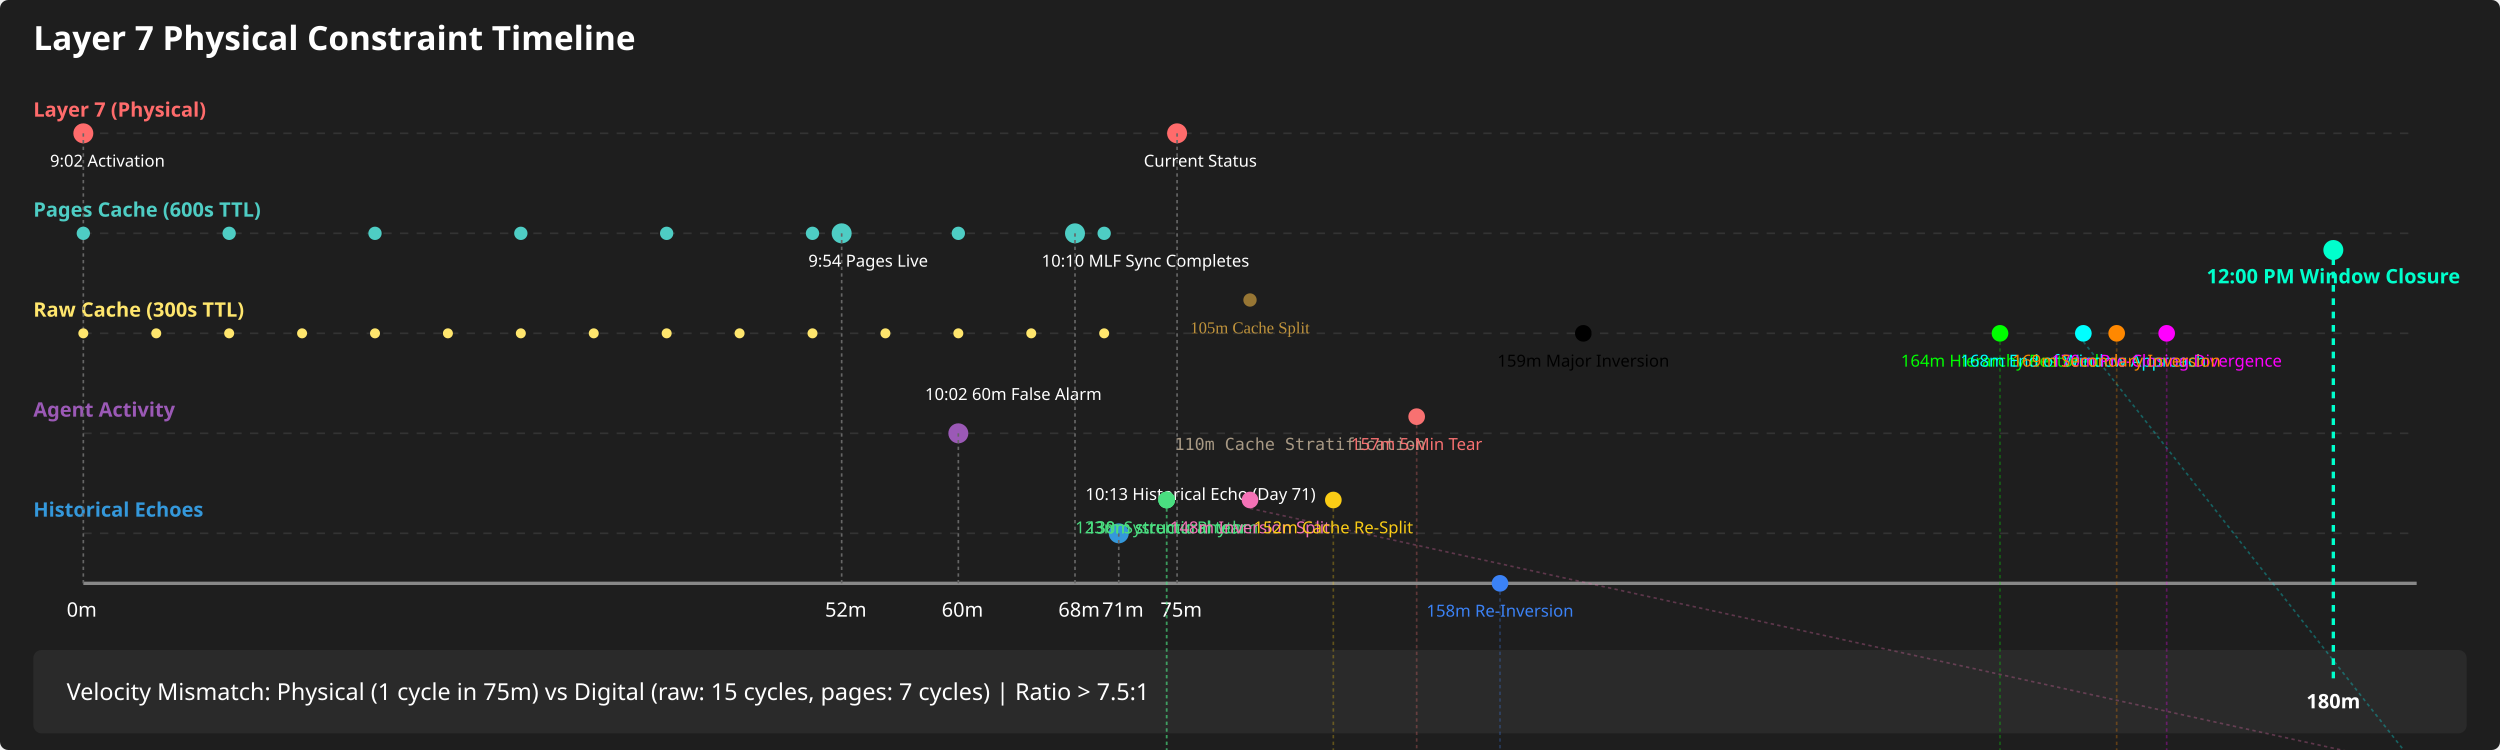
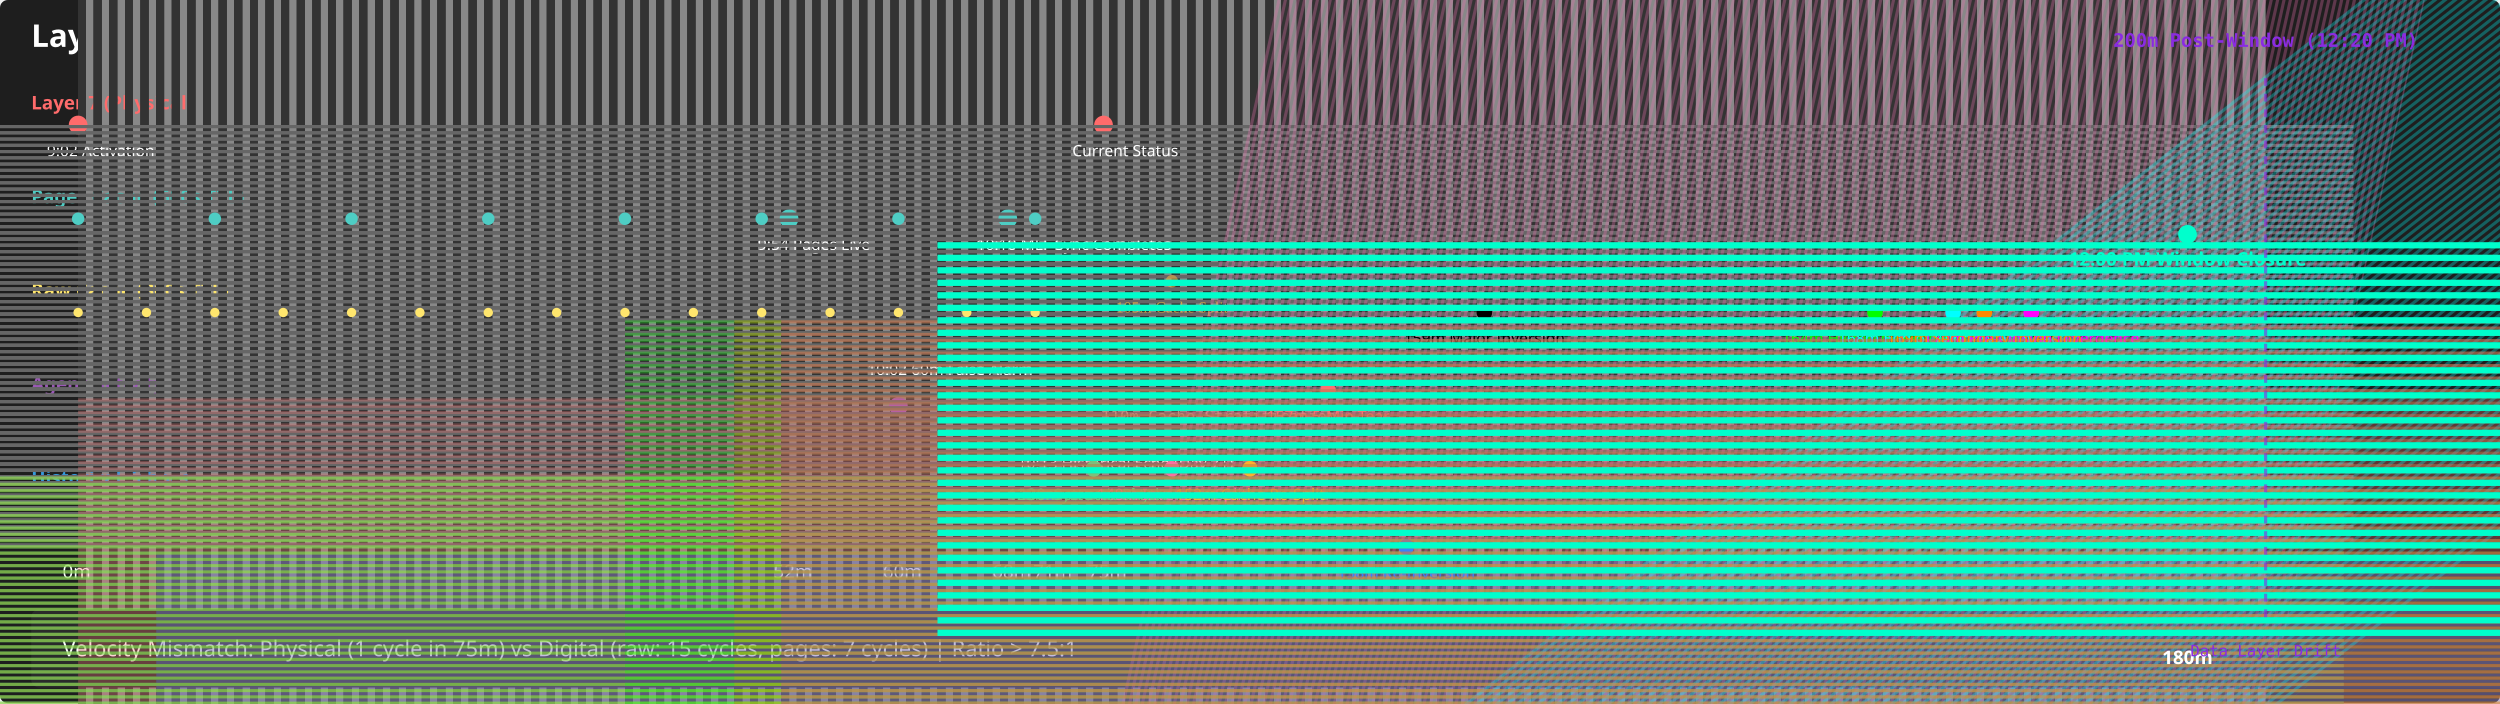
- <svg xmlns="http://www.w3.org/2000/svg" baseProfile="full" height="450" version="1.1" width="1500" viewBox="0 0 1500 450">
+ <svg xmlns="http://www.w3.org/2000/svg" baseProfile="full" height="450" version="1.1" width="1600" viewBox="0 0 1600 450">
  <defs />
-   <rect fill="#1e1e1e" height="450" rx="5" ry="5" width="1500" viewBox="0 0 1500 450" x="0" y="0" />
+   <rect fill="#1e1e1e" height="450" rx="5" ry="5" width="1600" viewBox="0 0 1600 450" x="0" y="0" />
  <text fill="#ffffff" font-family="sans-serif" font-size="20px" font-weight="bold" x="20" y="30">Layer 7 Physical Constraint Timeline</text>
-   <line stroke="#888888" stroke-width="2" x1="50" x2="1450" y1="350" y2="350" />
+   <line stroke="#888888" stroke-width="1600" x1="50" x2="1450" y1="350" y2="350" />
  <text fill="#ff6b6b" font-family="sans-serif" font-size="12px" font-weight="bold" x="20" y="70">Layer 7 (Physical)</text>
-   <line stroke="#333333" stroke-dasharray="5,5" stroke-width="1" x1="50" x2="1450" y1="80" y2="80" />
+   <line stroke="#333333" stroke-dasharray="5,5" stroke-width="1600" x1="50" x2="1450" y1="80" y2="80" />
  <text fill="#4ecdc4" font-family="sans-serif" font-size="12px" font-weight="bold" x="20" y="130">Pages Cache (600s TTL)</text>
-   <line stroke="#333333" stroke-dasharray="5,5" stroke-width="1" x1="50" x2="1450" y1="140" y2="140" />
+   <line stroke="#333333" stroke-dasharray="5,5" stroke-width="1600" x1="50" x2="1450" y1="140" y2="140" />
  <text fill="#ffe66d" font-family="sans-serif" font-size="12px" font-weight="bold" x="20" y="190">Raw Cache (300s TTL)</text>
-   <line stroke="#333333" stroke-dasharray="5,5" stroke-width="1" x1="50" x2="1450" y1="200" y2="200" />
+   <line stroke="#333333" stroke-dasharray="5,5" stroke-width="1600" x1="50" x2="1450" y1="200" y2="200" />
  <text fill="#9b59b6" font-family="sans-serif" font-size="12px" font-weight="bold" x="20" y="250">Agent Activity</text>
-   <line stroke="#333333" stroke-dasharray="5,5" stroke-width="1" x1="50" x2="1450" y1="260" y2="260" />
+   <line stroke="#333333" stroke-dasharray="5,5" stroke-width="1600" x1="50" x2="1450" y1="260" y2="260" />
  <text fill="#3498db" font-family="sans-serif" font-size="12px" font-weight="bold" x="20" y="310">Historical Echoes</text>
-   <line stroke="#333333" stroke-dasharray="5,5" stroke-width="1" x1="50" x2="1450" y1="320" y2="320" />
+   <line stroke="#333333" stroke-dasharray="5,5" stroke-width="1600" x1="50" x2="1450" y1="320" y2="320" />
  <circle cx="50.0" cy="80" fill="#ff6b6b" r="6" />
-   <line stroke="#666666" stroke-dasharray="2,2" stroke-width="1" x1="50.0" x2="50.0" y1="80" y2="350" />
+   <line stroke="#666666" stroke-dasharray="2,2" stroke-width="1600" x1="50.0" x2="50.0" y1="80" y2="350" />
  <text fill="#ffffff" font-family="sans-serif" font-size="12px" x="40.0" y="370">0m</text>
  <text fill="#ffffff" font-family="sans-serif" font-size="10px" x="30.0" y="100">9:02 Activation</text>
  <circle cx="505.0" cy="140" fill="#4ecdc4" r="6" />
-   <line stroke="#666666" stroke-dasharray="2,2" stroke-width="1" x1="505.0" x2="505.0" y1="140" y2="350" />
+   <line stroke="#666666" stroke-dasharray="2,2" stroke-width="1600" x1="505.0" x2="505.0" y1="140" y2="350" />
  <text fill="#ffffff" font-family="sans-serif" font-size="12px" x="495.0" y="370">52m</text>
  <text fill="#ffffff" font-family="sans-serif" font-size="10px" x="485.0" y="160">9:54 Pages Live</text>
  <circle cx="575.0" cy="260" fill="#9b59b6" r="6" />
-   <line stroke="#666666" stroke-dasharray="2,2" stroke-width="1" x1="575.0" x2="575.0" y1="260" y2="350" />
+   <line stroke="#666666" stroke-dasharray="2,2" stroke-width="1600" x1="575.0" x2="575.0" y1="260" y2="350" />
  <text fill="#ffffff" font-family="sans-serif" font-size="12px" x="565.0" y="370">60m</text>
  <text fill="#ffffff" font-family="sans-serif" font-size="10px" x="555.0" y="240">10:02 60m False Alarm</text>
  <circle cx="645.0" cy="140" fill="#4ecdc4" r="6" />
-   <line stroke="#666666" stroke-dasharray="2,2" stroke-width="1" x1="645.0" x2="645.0" y1="140" y2="350" />
+   <line stroke="#666666" stroke-dasharray="2,2" stroke-width="1600" x1="645.0" x2="645.0" y1="140" y2="350" />
  <text fill="#ffffff" font-family="sans-serif" font-size="12px" x="635.0" y="370">68m</text>
  <text fill="#ffffff" font-family="sans-serif" font-size="10px" x="625.0" y="160">10:10 MLF Sync Completes</text>
  <circle cx="671.25" cy="320" fill="#3498db" r="6" />
-   <line stroke="#666666" stroke-dasharray="2,2" stroke-width="1" x1="671.25" x2="671.25" y1="320" y2="350" />
+   <line stroke="#666666" stroke-dasharray="2,2" stroke-width="1600" x1="671.25" x2="671.25" y1="320" y2="350" />
  <text fill="#ffffff" font-family="sans-serif" font-size="12px" x="661.25" y="370">71m</text>
  <text fill="#ffffff" font-family="sans-serif" font-size="10px" x="651.25" y="300">10:13 Historical Echo (Day 71)</text>
  <circle cx="706.25" cy="80" fill="#ff6b6b" r="6" />
-   <line stroke="#666666" stroke-dasharray="2,2" stroke-width="1" x1="706.25" x2="706.25" y1="80" y2="350" />
+   <line stroke="#666666" stroke-dasharray="2,2" stroke-width="1600" x1="706.25" x2="706.25" y1="80" y2="350" />
  <text fill="#ffffff" font-family="sans-serif" font-size="12px" x="696.25" y="370">75m</text>
  <text fill="#ffffff" font-family="sans-serif" font-size="10px" x="686.25" y="100">Current Status</text>
  <circle cx="50.0" cy="200" fill="#ffe66d" r="3" />
  <circle cx="93.75" cy="200" fill="#ffe66d" r="3" />
  <circle cx="137.5" cy="200" fill="#ffe66d" r="3" />
  <circle cx="181.25" cy="200" fill="#ffe66d" r="3" />
  <circle cx="225.0" cy="200" fill="#ffe66d" r="3" />
  <circle cx="268.75" cy="200" fill="#ffe66d" r="3" />
  <circle cx="312.5" cy="200" fill="#ffe66d" r="3" />
  <circle cx="356.25" cy="200" fill="#ffe66d" r="3" />
  <circle cx="400.0" cy="200" fill="#ffe66d" r="3" />
  <circle cx="443.75" cy="200" fill="#ffe66d" r="3" />
  <circle cx="487.5" cy="200" fill="#ffe66d" r="3" />
  <circle cx="531.25" cy="200" fill="#ffe66d" r="3" />
  <circle cx="575.0" cy="200" fill="#ffe66d" r="3" />
  <circle cx="618.75" cy="200" fill="#ffe66d" r="3" />
  <circle cx="662.5" cy="200" fill="#ffe66d" r="3" />
  <circle cx="50.0" cy="140" fill="#4ecdc4" r="4" />
  <circle cx="137.5" cy="140" fill="#4ecdc4" r="4" />
  <circle cx="225.0" cy="140" fill="#4ecdc4" r="4" />
  <circle cx="312.5" cy="140" fill="#4ecdc4" r="4" />
  <circle cx="400.0" cy="140" fill="#4ecdc4" r="4" />
  <circle cx="487.5" cy="140" fill="#4ecdc4" r="4" />
  <circle cx="575.0" cy="140" fill="#4ecdc4" r="4" />
  <circle cx="662.5" cy="140" fill="#4ecdc4" r="4" />
-   <rect fill="#2a2a2a" height="50" rx="5" ry="5" width="1460" x="20" y="390" />
+   <rect fill="#2a2a2a" height="50" rx="5" ry="5" width="1600" x="20" y="390" />
  <text fill="#ffffff" font-family="sans-serif" font-size="14px" x="40" y="420">Velocity Mismatch: Physical (1 cycle in 75m) vs Digital (raw: 15 cycles, pages: 7 cycles) | Ratio &gt; 7.5:1</text>
  <circle cx="750" cy="180" r="4" fill="#E8B042" opacity="0.6" />
  <text x="750" y="200" fill="#E8B042" opacity="0.8" font-size="10" text-anchor="middle">105m Cache Split</text>
  <text x="780" y="270" font-family="monospace" font-size="10" fill="#a89984" text-anchor="middle">110m Cache Stratification</text>
  <circle cx="700" cy="300" r="5" fill="#4ade80" />
  <text x="700" y="320" font-family="sans-serif" font-size="10" fill="#4ade80" text-anchor="middle">123m Systemic Rhythm</text>
-   <line x1="700" y1="305" x2="700" y2="460" stroke="#4ade80" stroke-width="1" stroke-dasharray="2,2" opacity="0.3" />
+   <line x1="700" y1="305" x2="700" y2="460" stroke="#4ade80" stroke-width="1600" stroke-dasharray="2,2" opacity="0.3" />
  <circle cx="700" cy="300" r="5" fill="#4ade80" />
  <text x="700" y="320" font-family="sans-serif" font-size="10" fill="#4ade80" text-anchor="middle">130m structural tear</text>
-   <line x1="700" y1="305" x2="700" y2="460" stroke="#4ade80" stroke-width="1" stroke-dasharray="2,2" opacity="0.3" />
+   <line x1="700" y1="305" x2="700" y2="460" stroke="#4ade80" stroke-width="1600" stroke-dasharray="2,2" opacity="0.3" />
  <circle cx="700" cy="300" r="5" fill="#4ade80" />
  <text x="700" y="320" font-family="sans-serif" font-size="10" fill="#4ade80" text-anchor="middle">138m structural tear</text>
-   <line x1="700" y1="305" x2="700" y2="460" stroke="#4ade80" stroke-width="1" stroke-dasharray="2,2" opacity="0.3" />
+   <line x1="700" y1="305" x2="700" y2="460" stroke="#4ade80" stroke-width="1600" stroke-dasharray="2,2" opacity="0.3" />
  <circle cx="750" cy="300" r="5" fill="#f472b6" />
  <text x="750" y="320" font-family="sans-serif" font-size="10" fill="#f472b6" text-anchor="middle">148m Inversion Split</text>
-   <line x1="750" y1="305" x2="1450" y2="460" stroke="#f472b6" stroke-width="1" stroke-dasharray="2,2" opacity="0.3" />
+   <line x1="750" y1="305" x2="1450" y2="460" stroke="#f472b6" stroke-width="1600" stroke-dasharray="2,2" opacity="0.3" />
  <circle cx="800" cy="300" r="5" fill="#facc15" />
  <text x="800" y="320" font-family="sans-serif" font-size="10" fill="#facc15" text-anchor="middle">152m Cache Re-Split</text>
-   <line x1="800" y1="305" x2="800" y2="460" stroke="#facc15" stroke-width="1" stroke-dasharray="2,2" opacity="0.3" />
+   <line x1="800" y1="305" x2="800" y2="460" stroke="#facc15" stroke-width="1600" stroke-dasharray="2,2" opacity="0.3" />
  <circle cx="850" cy="250" r="5" fill="#f87171" />
  <text x="850" y="270" font-family="sans-serif" font-size="10" fill="#f87171" text-anchor="middle">157m 5-Min Tear</text>
-   <line x1="850" y1="255" x2="850" y2="460" stroke="#f87171" stroke-width="1" stroke-dasharray="2,2" opacity="0.3" />
+   <line x1="850" y1="255" x2="850" y2="460" stroke="#f87171" stroke-width="1600" stroke-dasharray="2,2" opacity="0.3" />
  <circle cx="900" cy="350" r="5" fill="#3b82f6" />
  <text x="900" y="370" font-family="sans-serif" font-size="10" fill="#3b82f6" text-anchor="middle">158m Re-Inversion</text>
-   <line x1="900" y1="355" x2="900" y2="460" stroke="#3b82f6" stroke-width="1" stroke-dasharray="2,2" opacity="0.3" />
+   <line x1="900" y1="355" x2="900" y2="460" stroke="#3b82f6" stroke-width="1600" stroke-dasharray="2,2" opacity="0.3" />
  <circle cx="950" cy="200" r="5" fill="#fuchsia" />
  <text x="950" y="220" font-family="sans-serif" font-size="10" fill="#fuchsia" text-anchor="middle">159m Major Inversion</text>
-   <line x1="950" y1="205" x2="950" y2="460" stroke="#fuchsia" stroke-width="1" stroke-dasharray="2,2" opacity="0.3" />
+   <line x1="950" y1="205" x2="950" y2="460" stroke="#fuchsia" stroke-width="1600" stroke-dasharray="2,2" opacity="0.3" />
  <circle cx="1200" cy="200" r="5" fill="#00ff00" />
  <text x="1200" y="220" font-family="sans-serif" font-size="10" fill="#00ff00" text-anchor="middle">164m Hierarchy Restored</text>
-   <line x1="1200" y1="205" x2="1200" y2="460" stroke="#00ff00" stroke-width="1" stroke-dasharray="2,2" opacity="0.3" />
+   <line x1="1200" y1="205" x2="1200" y2="460" stroke="#00ff00" stroke-width="1600" stroke-dasharray="2,2" opacity="0.3" />
  <circle cx="1250" cy="200" r="5" fill="#00ffff" />
  <text x="1250" y="220" font-family="sans-serif" font-size="10" fill="#00ffff" text-anchor="middle">168m End of Window Approach</text>
-   <line x1="1250" y1="205" x2="1450" y2="460" stroke="#00ffff" stroke-width="1" stroke-dasharray="2,2" opacity="0.3" />
+   <line x1="1250" y1="205" x2="1450" y2="460" stroke="#00ffff" stroke-width="1600" stroke-dasharray="2,2" opacity="0.3" />
  <text x="1250" y="475" font-family="sans-serif" font-size="12" fill="#aaa" text-anchor="middle">168m</text>
  <circle cx="1300" cy="200" r="5" fill="#ff00ff" />
  <text x="1300" y="220" font-family="sans-serif" font-size="10" fill="#ff00ff" text-anchor="middle">170m Pre-Closing Divergence</text>
-   <line x1="1300" y1="205" x2="1300" y2="460" stroke="#ff00ff" stroke-width="1" stroke-dasharray="2,2" opacity="0.3" />
+   <line x1="1300" y1="205" x2="1300" y2="460" stroke="#ff00ff" stroke-width="1600" stroke-dasharray="2,2" opacity="0.3" />
  <text x="1300" y="475" font-family="sans-serif" font-size="12" fill="#aaa" text-anchor="middle">170m</text>
  <circle cx="1270" cy="200" r="5" fill="#ff8800" />
  <text x="1270" y="220" font-family="sans-serif" font-size="10" fill="#ff8800" text-anchor="middle">169m Secondary Inversion</text>
-   <line x1="1270" y1="205" x2="1270" y2="460" stroke="#ff8800" stroke-width="1" stroke-dasharray="2,2" opacity="0.3" />
+   <line x1="1270" y1="205" x2="1270" y2="460" stroke="#ff8800" stroke-width="1600" stroke-dasharray="2,2" opacity="0.3" />
  <text x="1270" y="475" font-family="sans-serif" font-size="12" fill="#aaa" text-anchor="middle">169m</text>
  <circle cx="1400" cy="150" r="6" fill="#00ffcc" />
  <text x="1400" y="170" font-family="sans-serif" font-size="12" font-weight="bold" fill="#00ffcc" text-anchor="middle">12:00 PM Window Closure</text>
-   <line x1="1400" y1="155" x2="1400" y2="410" stroke="#00ffcc" stroke-width="2" stroke-dasharray="4,4" />
+   <line x1="1400" y1="155" x2="1400" y2="410" stroke="#00ffcc" stroke-width="1600" stroke-dasharray="4,4" />
  <text x="1400" y="425" font-family="sans-serif" font-size="12" font-weight="bold" fill="#ffffff" text-anchor="middle">180m</text>
+   <line x1="1450" y1="50" x2="1450" y2="400" stroke="#8a2be2" stroke-width="2" stroke-dasharray="5,5" opacity="0.6" />
+   <text x="1450" y="30" fill="#8a2be2" font-size="12" font-family="monospace" font-weight="bold" text-anchor="middle">200m Post-Window (12:20 PM)</text>
+   <text x="1450" y="420" fill="#8a2be2" font-size="10" font-family="monospace" text-anchor="middle">Data Layer Drift</text>
</svg>
